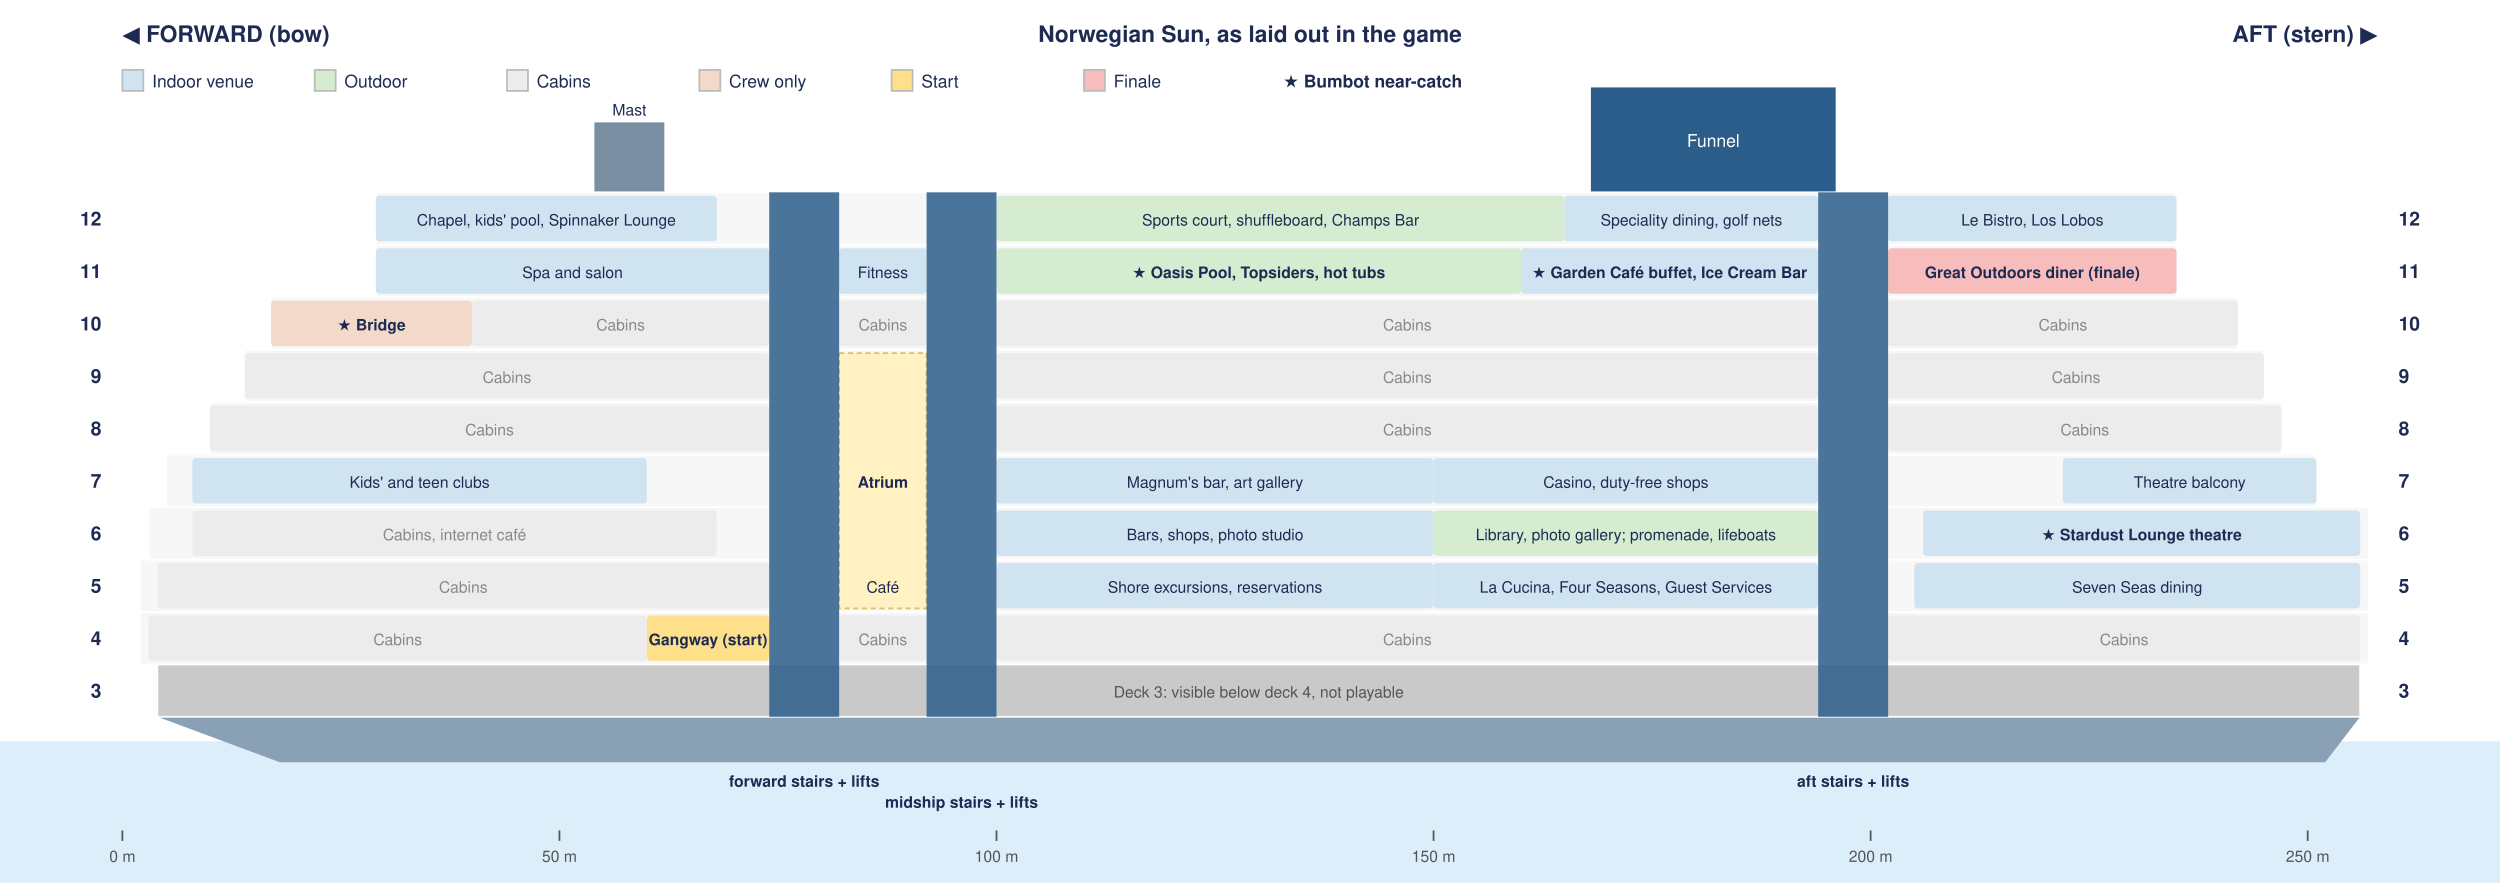
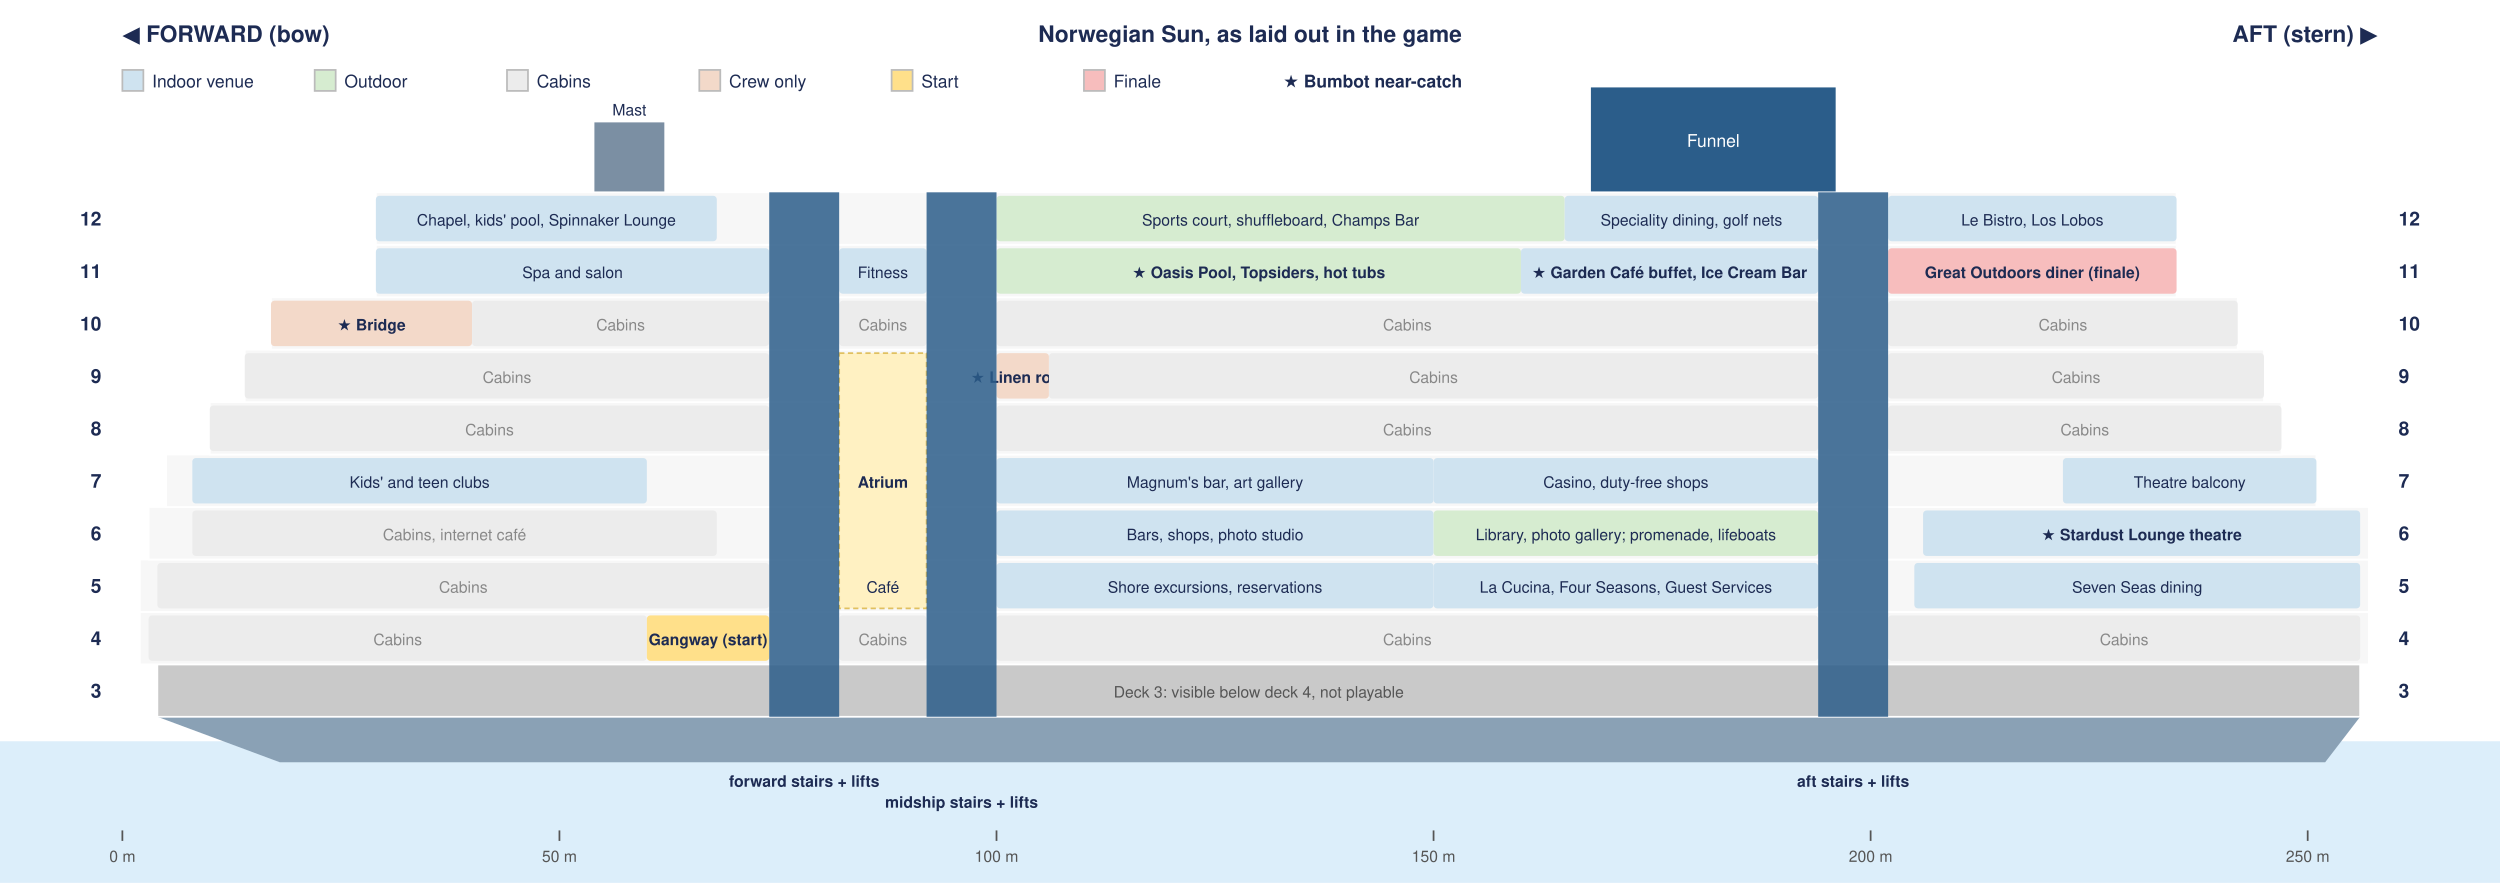
<svg xmlns="http://www.w3.org/2000/svg" width="1430" height="505" viewBox="0 0 1430 505" font-family="Helvetica, Arial, sans-serif">
  <rect width="1430" height="505" fill="#ffffff" />
  <rect x="0" y="424" width="1430" height="81" fill="#dceefa" />
  <polygon points="90,410 1350,410 1330,436 160,436" fill="#8aa1b5" />
  <rect x="910" y="50" width="140" height="60" fill="#2b5d8a" />
  <text x="980.0" y="84.0" font-size="10" text-anchor="middle" fill="#ffffff" font-weight="normal">Funnel</text>
  <rect x="340" y="70" width="40" height="40" fill="#7b8fa3" />
  <text x="360.0" y="66.0" font-size="9" text-anchor="middle" fill="#1d2b53" font-weight="normal">Mast</text>
  <rect x="90" y="380" width="1260" height="30" fill="#c9c9c9" stroke="#ffffff" />
  <text x="720.0" y="399.0" font-size="9" text-anchor="middle" fill="#555555" font-weight="normal">Deck 3: visible below deck 4, not playable</text>
  <text x="58.0" y="399.0" font-size="11" text-anchor="end" fill="#1d2b53" font-weight="bold">3</text>
  <text x="1372.0" y="399.0" font-size="11" text-anchor="start" fill="#1d2b53" font-weight="bold">3</text>
  <rect x="80" y="350" width="1275" height="30" fill="#f7f7f7" stroke="#ffffff" />
  <text x="58.0" y="369.0" font-size="11" text-anchor="end" fill="#1d2b53" font-weight="bold">4</text>
  <text x="1372.0" y="369.0" font-size="11" text-anchor="start" fill="#1d2b53" font-weight="bold">4</text>
  <rect x="80" y="320" width="1275" height="30" fill="#f7f7f7" stroke="#ffffff" />
  <text x="58.0" y="339.0" font-size="11" text-anchor="end" fill="#1d2b53" font-weight="bold">5</text>
  <text x="1372.0" y="339.0" font-size="11" text-anchor="start" fill="#1d2b53" font-weight="bold">5</text>
  <rect x="85" y="290" width="1270" height="30" fill="#f7f7f7" stroke="#ffffff" />
  <text x="58.0" y="309.0" font-size="11" text-anchor="end" fill="#1d2b53" font-weight="bold">6</text>
  <text x="1372.0" y="309.0" font-size="11" text-anchor="start" fill="#1d2b53" font-weight="bold">6</text>
  <rect x="95" y="260" width="1230" height="30" fill="#f7f7f7" stroke="#ffffff" />
  <text x="58.0" y="279.0" font-size="11" text-anchor="end" fill="#1d2b53" font-weight="bold">7</text>
  <text x="1372.0" y="279.0" font-size="11" text-anchor="start" fill="#1d2b53" font-weight="bold">7</text>
  <rect x="120" y="230" width="1185" height="30" fill="#f7f7f7" stroke="#ffffff" />
  <text x="58.0" y="249.0" font-size="11" text-anchor="end" fill="#1d2b53" font-weight="bold">8</text>
  <text x="1372.0" y="249.0" font-size="11" text-anchor="start" fill="#1d2b53" font-weight="bold">8</text>
  <rect x="140" y="200" width="1155" height="30" fill="#f7f7f7" stroke="#ffffff" />
  <text x="58.0" y="219.0" font-size="11" text-anchor="end" fill="#1d2b53" font-weight="bold">9</text>
  <text x="1372.0" y="219.0" font-size="11" text-anchor="start" fill="#1d2b53" font-weight="bold">9</text>
  <rect x="155" y="170" width="1125" height="30" fill="#f7f7f7" stroke="#ffffff" />
  <text x="58.0" y="189.0" font-size="11" text-anchor="end" fill="#1d2b53" font-weight="bold">10</text>
  <text x="1372.0" y="189.0" font-size="11" text-anchor="start" fill="#1d2b53" font-weight="bold">10</text>
  <rect x="215" y="140" width="1030" height="30" fill="#f7f7f7" stroke="#ffffff" />
  <text x="58.0" y="159.0" font-size="11" text-anchor="end" fill="#1d2b53" font-weight="bold">11</text>
  <text x="1372.0" y="159.0" font-size="11" text-anchor="start" fill="#1d2b53" font-weight="bold">11</text>
  <rect x="215" y="110" width="1030" height="30" fill="#f7f7f7" stroke="#ffffff" />
  <text x="58.0" y="129.0" font-size="11" text-anchor="end" fill="#1d2b53" font-weight="bold">12</text>
  <text x="1372.0" y="129.0" font-size="11" text-anchor="start" fill="#1d2b53" font-weight="bold">12</text>
  <rect x="215" y="112" width="195" height="26" rx="2" fill="#cfe3f0" />
  <text x="312.5" y="129.0" font-size="9" text-anchor="middle" fill="#1d2b53" font-weight="normal">Chapel, kids' pool, Spinnaker Lounge</text>
  <rect x="570" y="112" width="325" height="26" rx="2" fill="#d6ecd0" />
  <text x="732.5" y="129.0" font-size="9" text-anchor="middle" fill="#1d2b53" font-weight="normal">Sports court, shuffleboard, Champs Bar</text>
  <rect x="895" y="112" width="145" height="26" rx="2" fill="#cfe3f0" />
  <text x="967.5" y="129.0" font-size="9" text-anchor="middle" fill="#1d2b53" font-weight="normal">Speciality dining, golf nets</text>
  <rect x="1080" y="112" width="165" height="26" rx="2" fill="#cfe3f0" />
  <text x="1162.5" y="129.0" font-size="9" text-anchor="middle" fill="#1d2b53" font-weight="normal">Le Bistro, Los Lobos</text>
  <rect x="215" y="142" width="225" height="26" rx="2" fill="#cfe3f0" />
  <text x="327.5" y="159.0" font-size="9" text-anchor="middle" fill="#1d2b53" font-weight="normal">Spa and salon</text>
  <rect x="480" y="142" width="50" height="26" rx="2" fill="#cfe3f0" />
  <text x="505.0" y="159.0" font-size="9" text-anchor="middle" fill="#1d2b53" font-weight="normal">Fitness</text>
  <rect x="570" y="142" width="300" height="26" rx="2" fill="#d6ecd0" />
  <text x="720.0" y="159.0" font-size="9" text-anchor="middle" fill="#1d2b53" font-weight="bold">★ Oasis Pool, Topsiders, hot tubs</text>
  <rect x="870" y="142" width="170" height="26" rx="2" fill="#cfe3f0" />
  <text x="955.0" y="159.0" font-size="9" text-anchor="middle" fill="#1d2b53" font-weight="bold">★ Garden Café buffet, Ice Cream Bar</text>
  <rect x="1080" y="142" width="165" height="26" rx="2" fill="#f7bdbd" />
  <text x="1162.5" y="159.0" font-size="9" text-anchor="middle" fill="#1d2b53" font-weight="bold">Great Outdoors diner (finale)</text>
  <rect x="155" y="172" width="115" height="26" rx="2" fill="#f3d9c9" />
  <text x="212.5" y="189.0" font-size="9" text-anchor="middle" fill="#1d2b53" font-weight="bold">★ Bridge</text>
  <rect x="270" y="172" width="170" height="26" rx="2" fill="#ececec" />
  <text x="355.0" y="189.0" font-size="9" text-anchor="middle" fill="#888888" font-weight="normal">Cabins</text>
  <rect x="480" y="172" width="50" height="26" rx="2" fill="#ececec" />
  <text x="505.0" y="189.0" font-size="9" text-anchor="middle" fill="#888888" font-weight="normal">Cabins</text>
  <rect x="570" y="172" width="470" height="26" rx="2" fill="#ececec" />
  <text x="805.0" y="189.0" font-size="9" text-anchor="middle" fill="#888888" font-weight="normal">Cabins</text>
  <rect x="1080" y="172" width="200" height="26" rx="2" fill="#ececec" />
  <text x="1180.0" y="189.0" font-size="9" text-anchor="middle" fill="#888888" font-weight="normal">Cabins</text>
  <rect x="140" y="202" width="300" height="26" rx="2" fill="#ececec" />
  <text x="290.0" y="219.0" font-size="9" text-anchor="middle" fill="#888888" font-weight="normal">Cabins</text>
-   <rect x="570" y="202" width="470" height="26" rx="2" fill="#ececec" />
-   <text x="805.0" y="219.0" font-size="9" text-anchor="middle" fill="#888888" font-weight="normal">Cabins</text>
+   <rect x="570" y="202" width="30" height="26" rx="2" fill="#f3d9c9" />
+   <text x="585.0" y="219.0" font-size="9" text-anchor="middle" fill="#1d2b53" font-weight="bold">★ Linen room</text>
+   <rect x="600" y="202" width="440" height="26" rx="2" fill="#ececec" />
+   <text x="820.0" y="219.0" font-size="9" text-anchor="middle" fill="#888888" font-weight="normal">Cabins</text>
  <rect x="1080" y="202" width="215" height="26" rx="2" fill="#ececec" />
  <text x="1187.5" y="219.0" font-size="9" text-anchor="middle" fill="#888888" font-weight="normal">Cabins</text>
  <rect x="120" y="232" width="320" height="26" rx="2" fill="#ececec" />
  <text x="280.0" y="249.0" font-size="9" text-anchor="middle" fill="#888888" font-weight="normal">Cabins</text>
  <rect x="570" y="232" width="470" height="26" rx="2" fill="#ececec" />
  <text x="805.0" y="249.0" font-size="9" text-anchor="middle" fill="#888888" font-weight="normal">Cabins</text>
  <rect x="1080" y="232" width="225" height="26" rx="2" fill="#ececec" />
  <text x="1192.5" y="249.0" font-size="9" text-anchor="middle" fill="#888888" font-weight="normal">Cabins</text>
  <rect x="110" y="262" width="260" height="26" rx="2" fill="#cfe3f0" />
  <text x="240.0" y="279.0" font-size="9" text-anchor="middle" fill="#1d2b53" font-weight="normal">Kids' and teen clubs</text>
  <rect x="570" y="262" width="250" height="26" rx="2" fill="#cfe3f0" />
  <text x="695.0" y="279.0" font-size="9" text-anchor="middle" fill="#1d2b53" font-weight="normal">Magnum's bar, art gallery</text>
  <rect x="820" y="262" width="220" height="26" rx="2" fill="#cfe3f0" />
  <text x="930.0" y="279.0" font-size="9" text-anchor="middle" fill="#1d2b53" font-weight="normal">Casino, duty-free shops</text>
  <rect x="1180" y="262" width="145" height="26" rx="2" fill="#cfe3f0" />
  <text x="1252.5" y="279.0" font-size="9" text-anchor="middle" fill="#1d2b53" font-weight="normal">Theatre balcony</text>
  <rect x="110" y="292" width="300" height="26" rx="2" fill="#ececec" />
  <text x="260.0" y="309.0" font-size="9" text-anchor="middle" fill="#888888" font-weight="normal">Cabins, internet café</text>
  <rect x="570" y="292" width="250" height="26" rx="2" fill="#cfe3f0" />
  <text x="695.0" y="309.0" font-size="9" text-anchor="middle" fill="#1d2b53" font-weight="normal">Bars, shops, photo studio</text>
  <rect x="820" y="292" width="220" height="26" rx="2" fill="#d6ecd0" />
  <text x="930.0" y="309.0" font-size="9" text-anchor="middle" fill="#1d2b53" font-weight="normal">Library, photo gallery; promenade, lifeboats</text>
  <rect x="1100" y="292" width="250" height="26" rx="2" fill="#cfe3f0" />
  <text x="1225.0" y="309.0" font-size="9" text-anchor="middle" fill="#1d2b53" font-weight="bold">★ Stardust Lounge theatre</text>
  <rect x="90" y="322" width="350" height="26" rx="2" fill="#ececec" />
  <text x="265.0" y="339.0" font-size="9" text-anchor="middle" fill="#888888" font-weight="normal">Cabins</text>
  <rect x="570" y="322" width="250" height="26" rx="2" fill="#cfe3f0" />
  <text x="695.0" y="339.0" font-size="9" text-anchor="middle" fill="#1d2b53" font-weight="normal">Shore excursions, reservations</text>
  <rect x="820" y="322" width="220" height="26" rx="2" fill="#cfe3f0" />
  <text x="930.0" y="339.0" font-size="9" text-anchor="middle" fill="#1d2b53" font-weight="normal">La Cucina, Four Seasons, Guest Services</text>
  <rect x="1095" y="322" width="255" height="26" rx="2" fill="#cfe3f0" />
  <text x="1222.5" y="339.0" font-size="9" text-anchor="middle" fill="#1d2b53" font-weight="normal">Seven Seas dining</text>
  <rect x="85" y="352" width="285" height="26" rx="2" fill="#ececec" />
  <text x="227.5" y="369.0" font-size="9" text-anchor="middle" fill="#888888" font-weight="normal">Cabins</text>
  <rect x="370" y="352" width="70" height="26" rx="2" fill="#ffe08a" />
  <text x="405.0" y="369.0" font-size="9" text-anchor="middle" fill="#1d2b53" font-weight="bold">Gangway (start)</text>
  <rect x="480" y="352" width="50" height="26" rx="2" fill="#ececec" />
  <text x="505.0" y="369.0" font-size="9" text-anchor="middle" fill="#888888" font-weight="normal">Cabins</text>
  <rect x="570" y="352" width="470" height="26" rx="2" fill="#ececec" />
  <text x="805.0" y="369.0" font-size="9" text-anchor="middle" fill="#888888" font-weight="normal">Cabins</text>
  <rect x="1080" y="352" width="270" height="26" rx="2" fill="#ececec" />
  <text x="1215.0" y="369.0" font-size="9" text-anchor="middle" fill="#888888" font-weight="normal">Cabins</text>
  <rect x="480" y="202" width="50" height="146" fill="#fff1c2" stroke="#e0c060" stroke-dasharray="3,2" />
  <text x="505.0" y="279.0" font-size="9" text-anchor="middle" fill="#1d2b53" font-weight="bold">Atrium</text>
  <text x="505.0" y="339.0" font-size="9" text-anchor="middle" fill="#1d2b53" font-weight="normal">Café</text>
  <rect x="440" y="110" width="40" height="300" fill="#2b5d8a" opacity="0.85" />
  <text x="460.0" y="450.0" font-size="9" text-anchor="middle" fill="#1d2b53" font-weight="bold">forward stairs + lifts</text>
  <rect x="530" y="110" width="40" height="300" fill="#2b5d8a" opacity="0.85" />
  <text x="550.0" y="462.0" font-size="9" text-anchor="middle" fill="#1d2b53" font-weight="bold">midship stairs + lifts</text>
  <rect x="1040" y="110" width="40" height="300" fill="#2b5d8a" opacity="0.85" />
  <text x="1060.0" y="450.0" font-size="9" text-anchor="middle" fill="#1d2b53" font-weight="bold">aft stairs + lifts</text>
  <text x="70.0" y="24.0" font-size="13" text-anchor="start" fill="#1d2b53" font-weight="bold">◀ FORWARD (bow)</text>
  <text x="1360.0" y="24.0" font-size="13" text-anchor="end" fill="#1d2b53" font-weight="bold">AFT (stern) ▶</text>
  <text x="715.0" y="24.0" font-size="13" text-anchor="middle" fill="#1d2b53" font-weight="bold">Norwegian Sun, as laid out in the game</text>
  <line x1="70" y1="475" x2="70" y2="481" stroke="#555" />
  <text x="70.0" y="493.0" font-size="9" text-anchor="middle" fill="#555555" font-weight="normal">0 m</text>
  <line x1="320" y1="475" x2="320" y2="481" stroke="#555" />
  <text x="320.0" y="493.0" font-size="9" text-anchor="middle" fill="#555555" font-weight="normal">50 m</text>
  <line x1="570" y1="475" x2="570" y2="481" stroke="#555" />
  <text x="570.0" y="493.0" font-size="9" text-anchor="middle" fill="#555555" font-weight="normal">100 m</text>
  <line x1="820" y1="475" x2="820" y2="481" stroke="#555" />
  <text x="820.0" y="493.0" font-size="9" text-anchor="middle" fill="#555555" font-weight="normal">150 m</text>
  <line x1="1070" y1="475" x2="1070" y2="481" stroke="#555" />
  <text x="1070.0" y="493.0" font-size="9" text-anchor="middle" fill="#555555" font-weight="normal">200 m</text>
  <line x1="1320" y1="475" x2="1320" y2="481" stroke="#555" />
  <text x="1320.0" y="493.0" font-size="9" text-anchor="middle" fill="#555555" font-weight="normal">250 m</text>
  <rect x="70" y="40" width="12" height="12" fill="#cfe3f0" stroke="#bbb" />
  <text x="87.0" y="50.0" font-size="10" text-anchor="start" fill="#1d2b53" font-weight="normal">Indoor venue</text>
  <rect x="180" y="40" width="12" height="12" fill="#d6ecd0" stroke="#bbb" />
  <text x="197.0" y="50.0" font-size="10" text-anchor="start" fill="#1d2b53" font-weight="normal">Outdoor</text>
  <rect x="290" y="40" width="12" height="12" fill="#ececec" stroke="#bbb" />
  <text x="307.0" y="50.0" font-size="10" text-anchor="start" fill="#1d2b53" font-weight="normal">Cabins</text>
  <rect x="400" y="40" width="12" height="12" fill="#f3d9c9" stroke="#bbb" />
  <text x="417.0" y="50.0" font-size="10" text-anchor="start" fill="#1d2b53" font-weight="normal">Crew only</text>
  <rect x="510" y="40" width="12" height="12" fill="#ffe08a" stroke="#bbb" />
  <text x="527.0" y="50.0" font-size="10" text-anchor="start" fill="#1d2b53" font-weight="normal">Start</text>
  <rect x="620" y="40" width="12" height="12" fill="#f7bdbd" stroke="#bbb" />
  <text x="637.0" y="50.0" font-size="10" text-anchor="start" fill="#1d2b53" font-weight="normal">Finale</text>
  <text x="734.0" y="50.0" font-size="10" text-anchor="start" fill="#1d2b53" font-weight="bold">★ Bumbot near-catch</text>
</svg>
